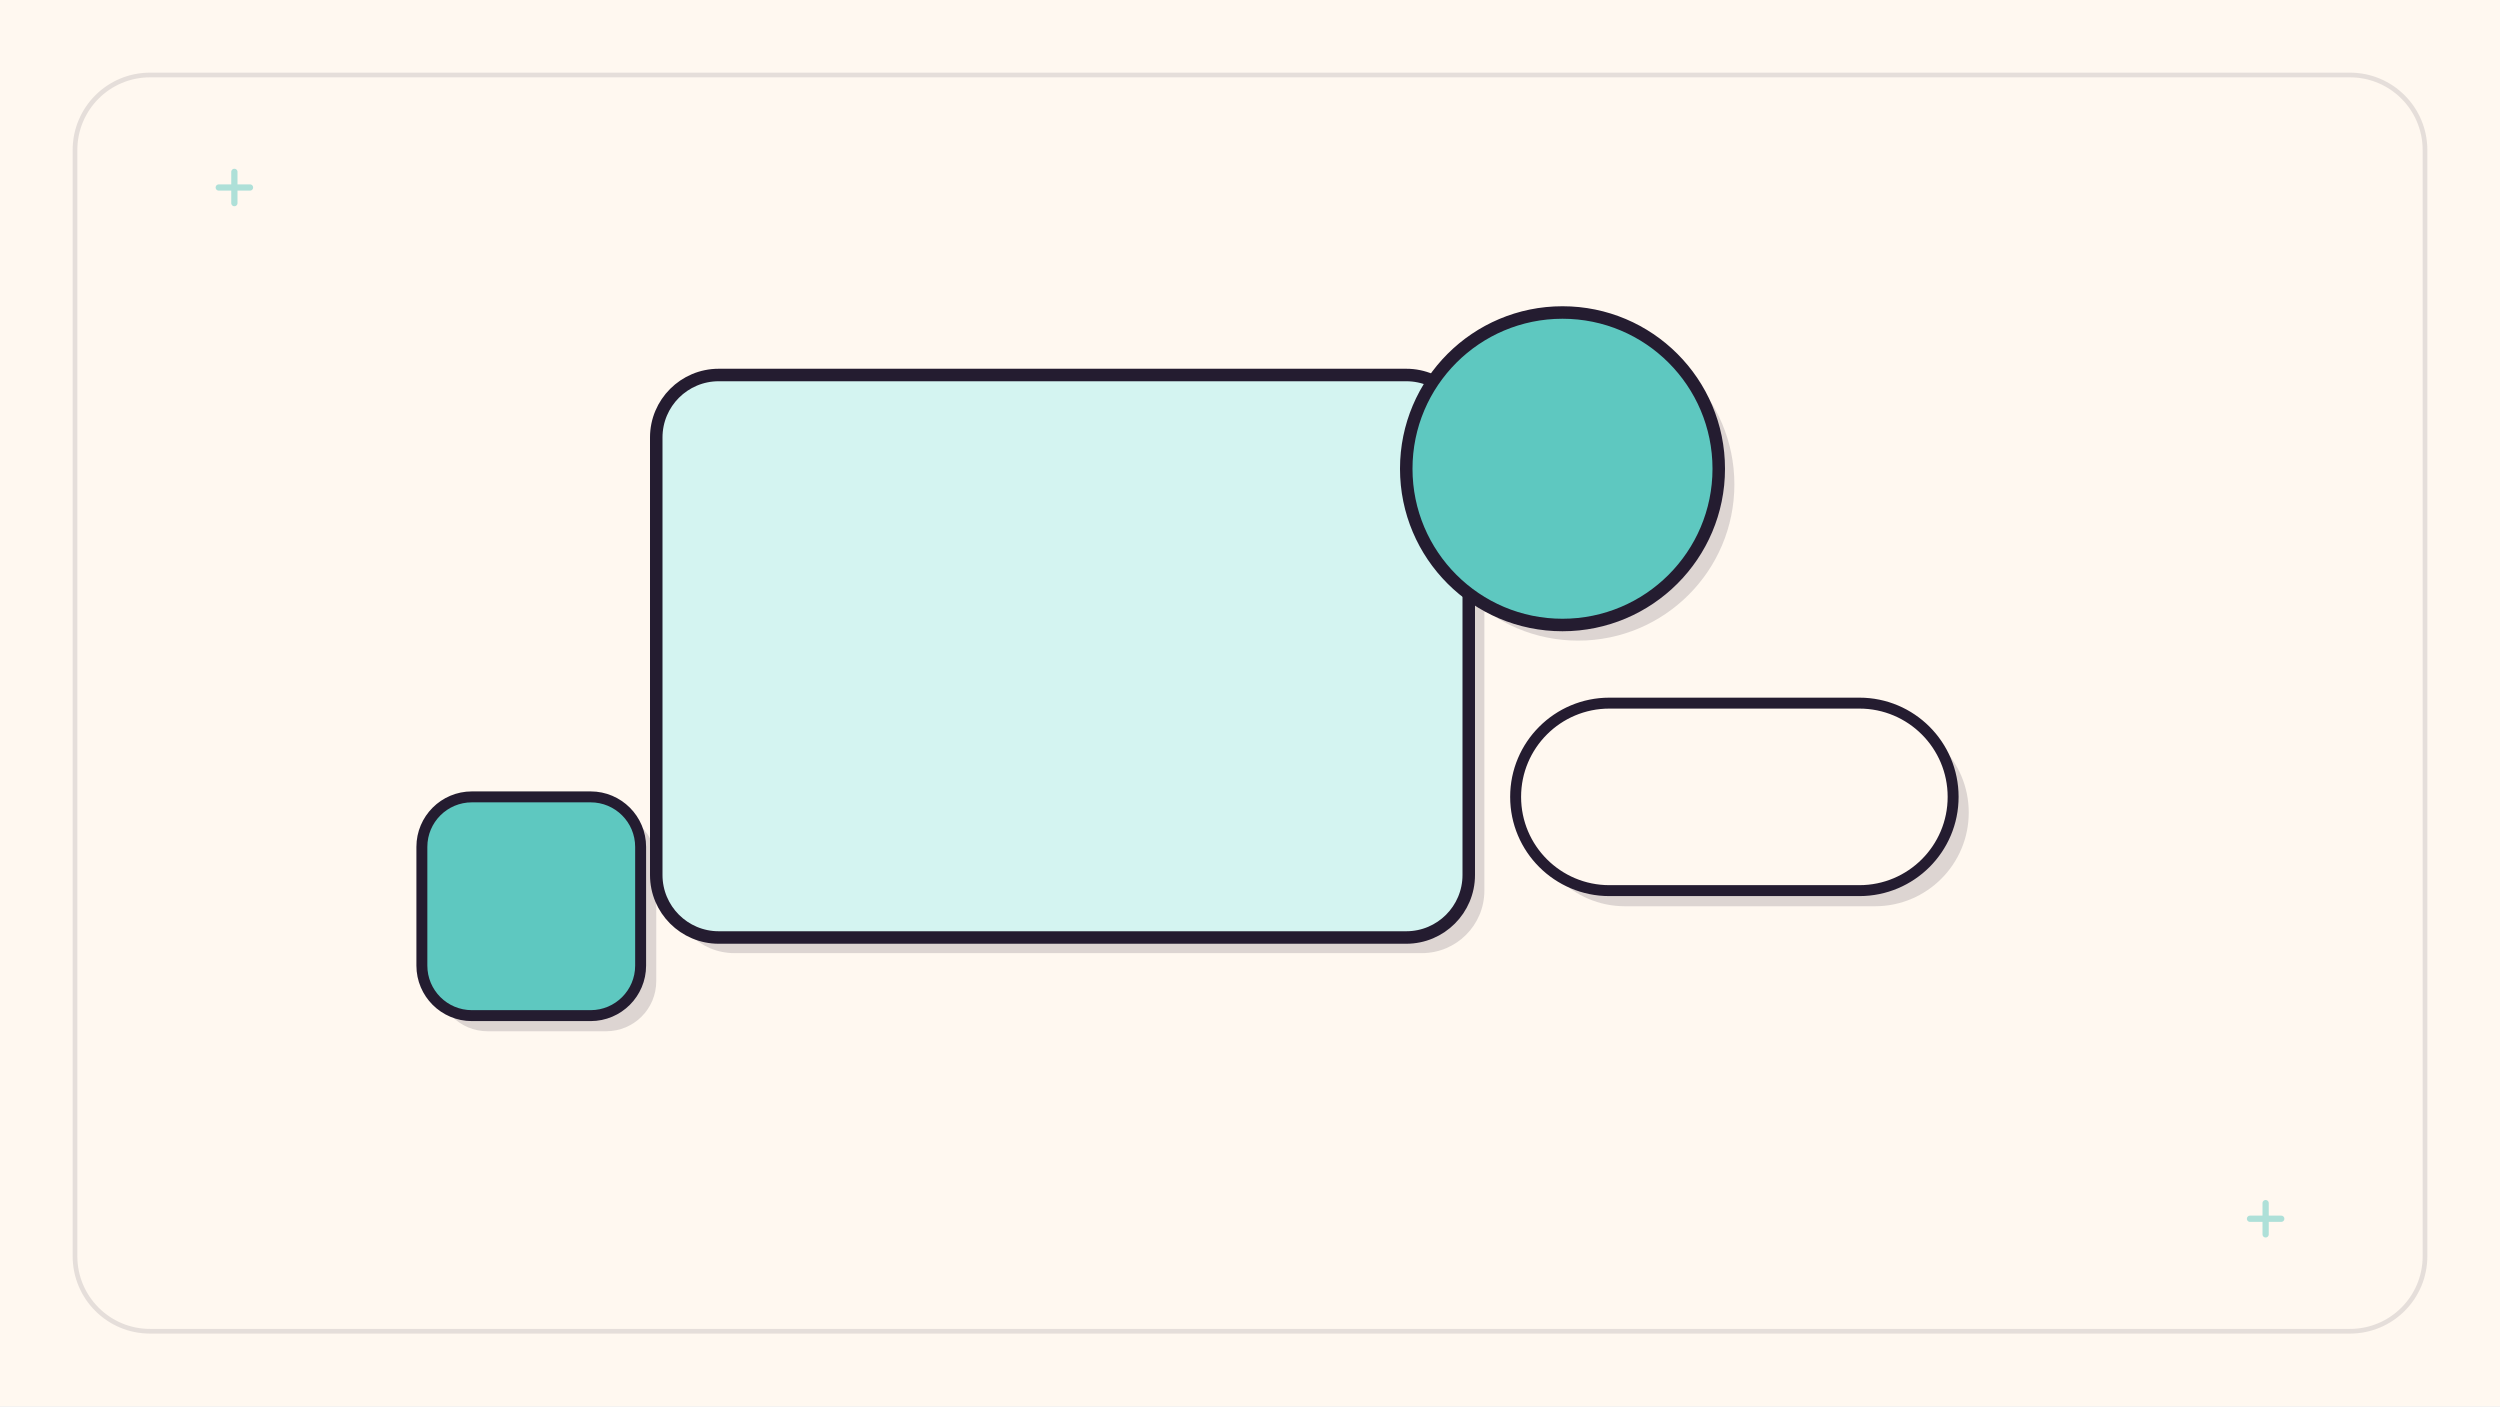
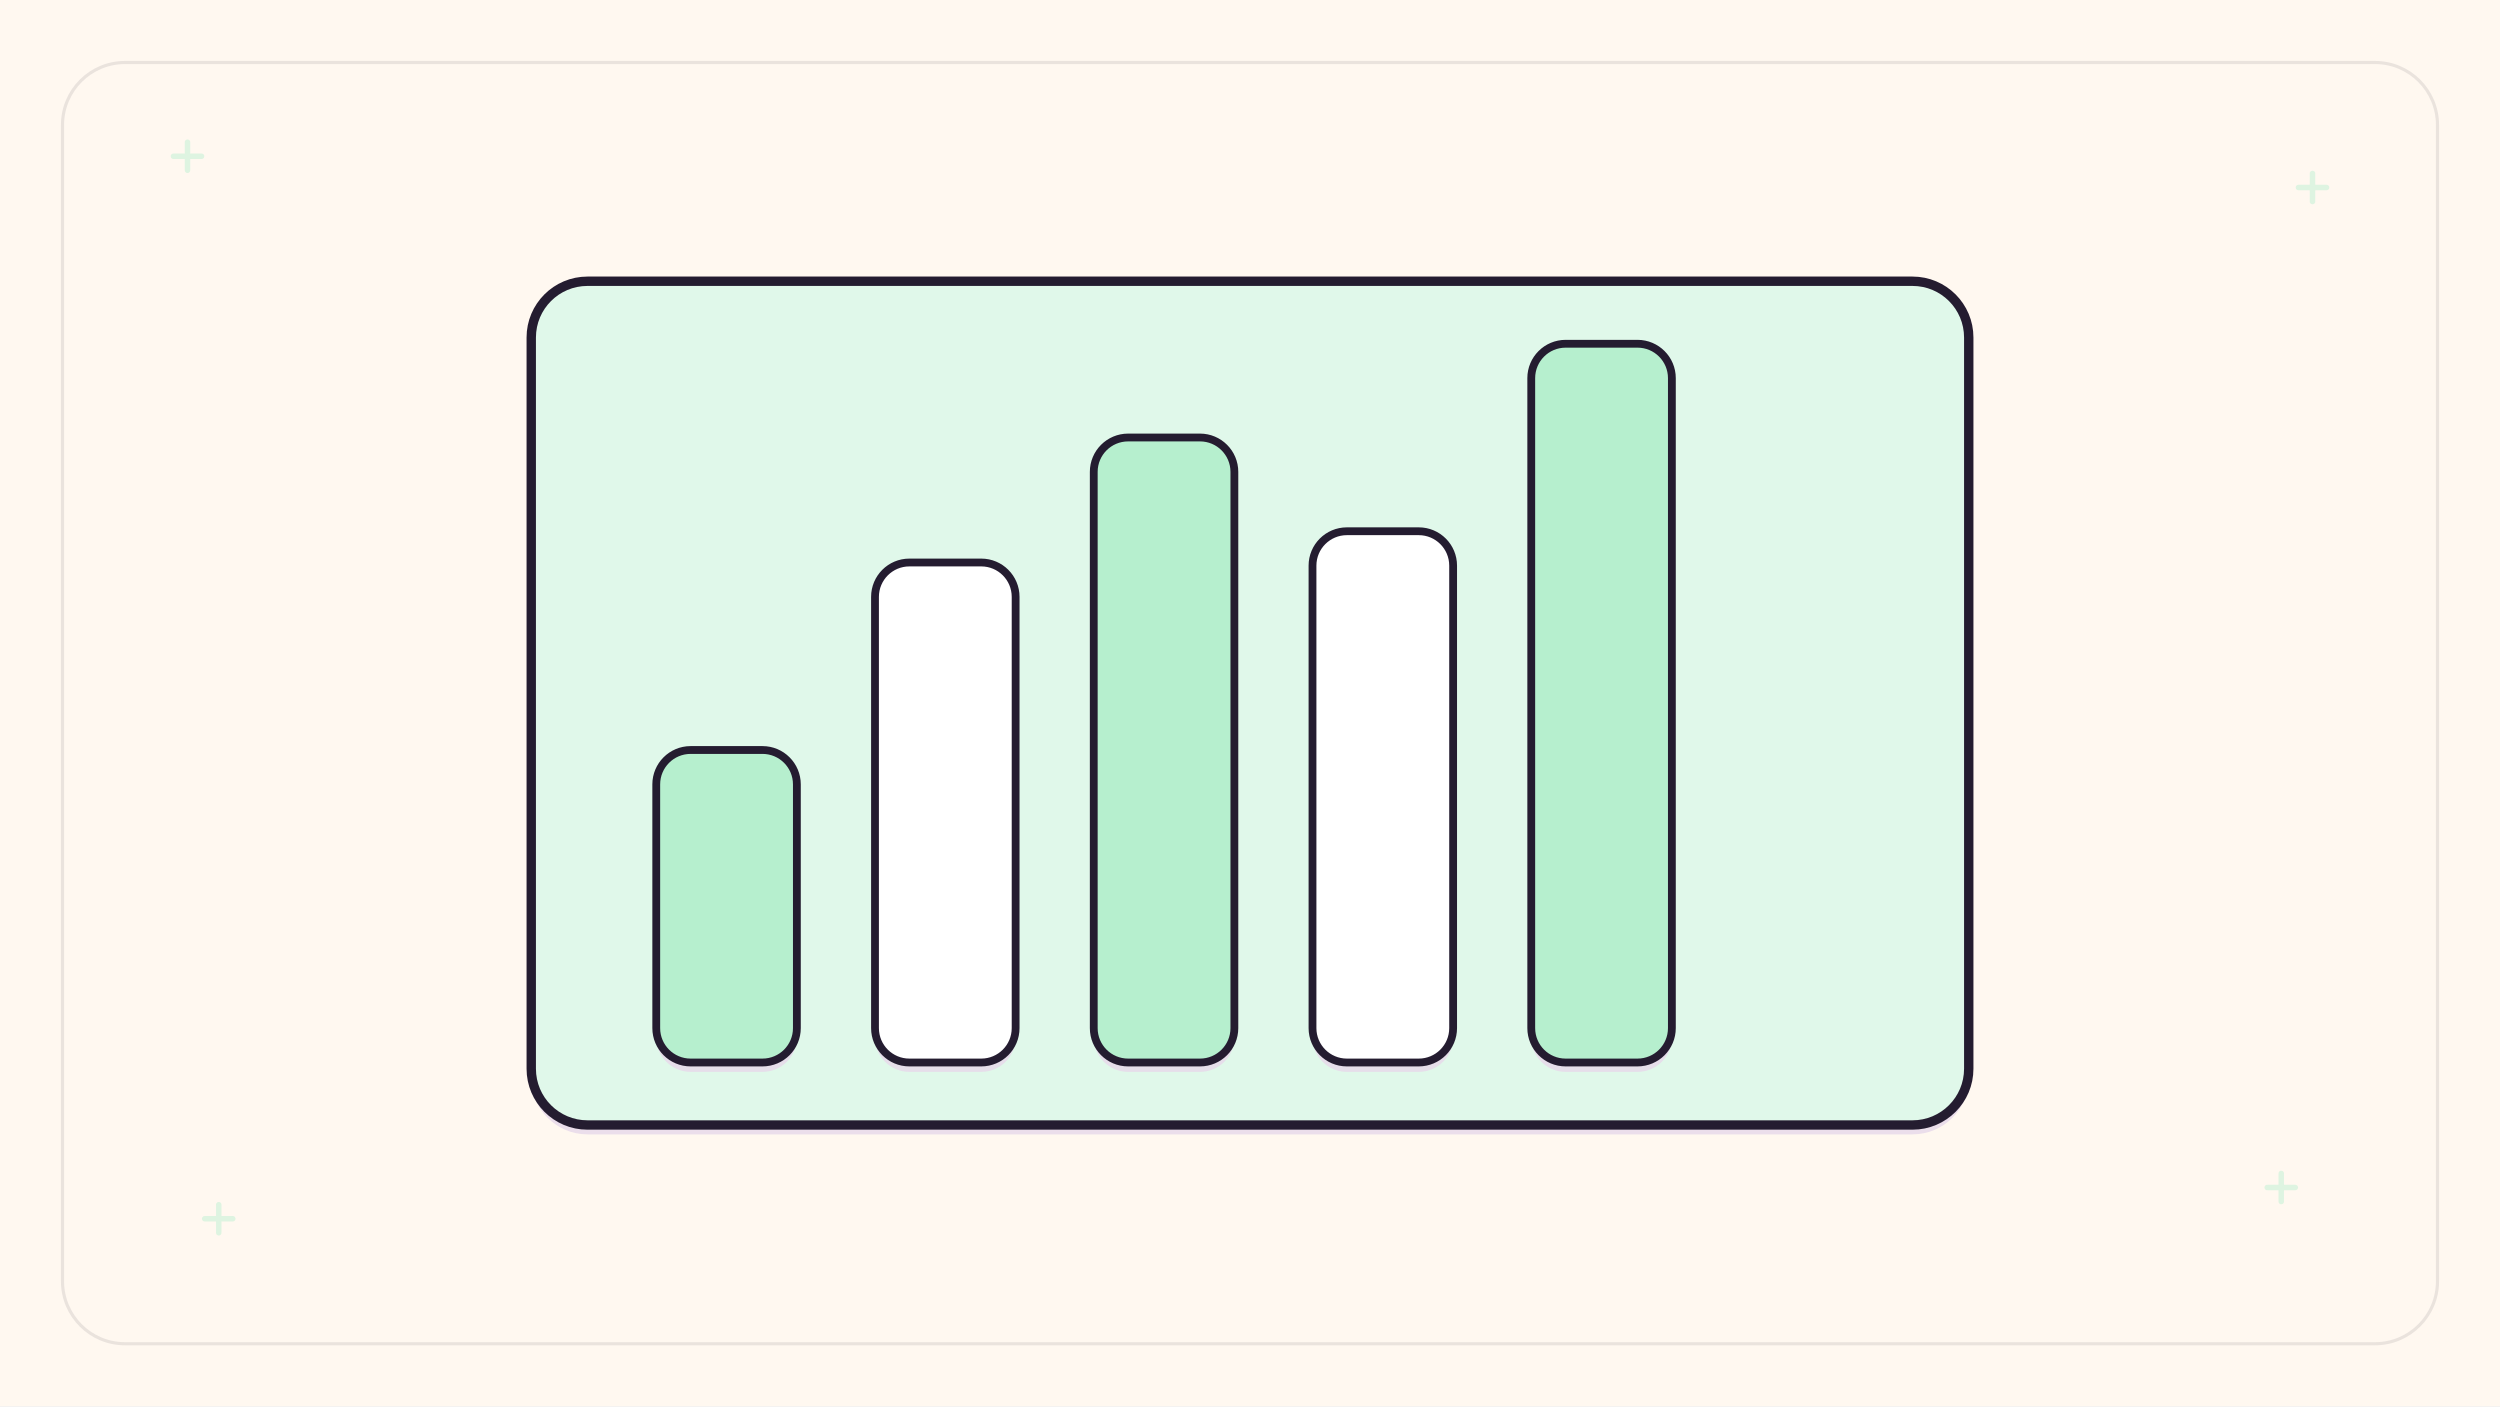
<svg xmlns="http://www.w3.org/2000/svg" viewBox="0 0 1600 900" width="1600" height="900" role="img" aria-label="Generated cover art (data motif). Not a photo.">
  <rect width="1600" height="900" fill="#fff8f0" />
-   <rect x="48" y="48" width="1504" height="804" rx="48" fill="none" stroke="#241c30" stroke-width="3" opacity=".12" />
-   <rect x="430" y="250" width="520" height="360" rx="40" fill="#241c30" opacity=".16" />
-   <rect x="420" y="240" width="520" height="360" rx="40" fill="#d4f4f1" stroke="#241c30" stroke-width="8" />
-   <circle cx="1010" cy="310" r="100" fill="#241c30" opacity=".16" />
-   <circle cx="1000" cy="300" r="100" fill="#5ec8c0" stroke="#241c30" stroke-width="8" />
-   <rect x="980" y="460" width="280" height="120" rx="60" fill="#241c30" opacity=".16" />
-   <rect x="970" y="450" width="280" height="120" rx="60" fill="#fff8f0" stroke="#241c30" stroke-width="7" />
-   <rect x="280" y="520" width="140" height="140" rx="32" fill="#241c30" opacity=".16" />
-   <rect x="270" y="510" width="140" height="140" rx="32" fill="#5ec8c0" stroke="#241c30" stroke-width="7" />
-   <g stroke="#5ec8c0" stroke-width="4" stroke-linecap="round" opacity=".5">
-     <line x1="140" y1="120" x2="160" y2="120" />
-     <line x1="150" y1="110" x2="150" y2="130" />
-     <line x1="1440" y1="780" x2="1460" y2="780" />
-     <line x1="1450" y1="770" x2="1450" y2="790" />
+   <rect x="40" y="40" width="1520" height="820" rx="40" fill="none" stroke="#241c30" stroke-width="2" opacity="0.1" />
+   <rect x="340" y="186" width="920" height="540" rx="36" fill="#e7d9ea" opacity="0.85" />
+   <rect x="340" y="180" width="920" height="540" rx="36" fill="#e0f8ea" stroke="#241c30" stroke-width="6" />
+   <rect x="420" y="486" width="90" height="200" rx="22" fill="#e7d9ea" opacity="0.85" />
+   <rect x="420" y="480" width="90" height="200" rx="22" fill="#b6efce" stroke="#241c30" stroke-width="5" />
+   <rect x="560" y="366" width="90" height="320" rx="22" fill="#e7d9ea" opacity="0.85" />
+   <rect x="560" y="360" width="90" height="320" rx="22" fill="#ffffff" stroke="#241c30" stroke-width="5" />
+   <rect x="700" y="286" width="90" height="400" rx="22" fill="#e7d9ea" opacity="0.85" />
+   <rect x="700" y="280" width="90" height="400" rx="22" fill="#b6efce" stroke="#241c30" stroke-width="5" />
+   <rect x="840" y="346" width="90" height="340" rx="22" fill="#e7d9ea" opacity="0.85" />
+   <rect x="840" y="340" width="90" height="340" rx="22" fill="#ffffff" stroke="#241c30" stroke-width="5" />
+   <rect x="980" y="226" width="90" height="460" rx="22" fill="#e7d9ea" opacity="0.85" />
+   <rect x="980" y="220" width="90" height="460" rx="22" fill="#b6efce" stroke="#241c30" stroke-width="5" />
+   <g stroke="#b6efce" stroke-width="3.5" stroke-linecap="round" opacity="0.45">
+     <line x1="111" y1="100" x2="129" y2="100" />
+     <line x1="120" y1="91" x2="120" y2="109" />
+   </g>
+   <g stroke="#b6efce" stroke-width="3.5" stroke-linecap="round" opacity="0.45">
+     <line x1="1471" y1="120" x2="1489" y2="120" />
+     <line x1="1480" y1="111" x2="1480" y2="129" />
+   </g>
+   <g stroke="#b6efce" stroke-width="3.5" stroke-linecap="round" opacity="0.45">
+     <line x1="131" y1="780" x2="149" y2="780" />
+     <line x1="140" y1="771" x2="140" y2="789" />
+   </g>
+   <g stroke="#b6efce" stroke-width="3.5" stroke-linecap="round" opacity="0.45">
+     <line x1="1451" y1="760" x2="1469" y2="760" />
+     <line x1="1460" y1="751" x2="1460" y2="769" />
  </g>
</svg>
